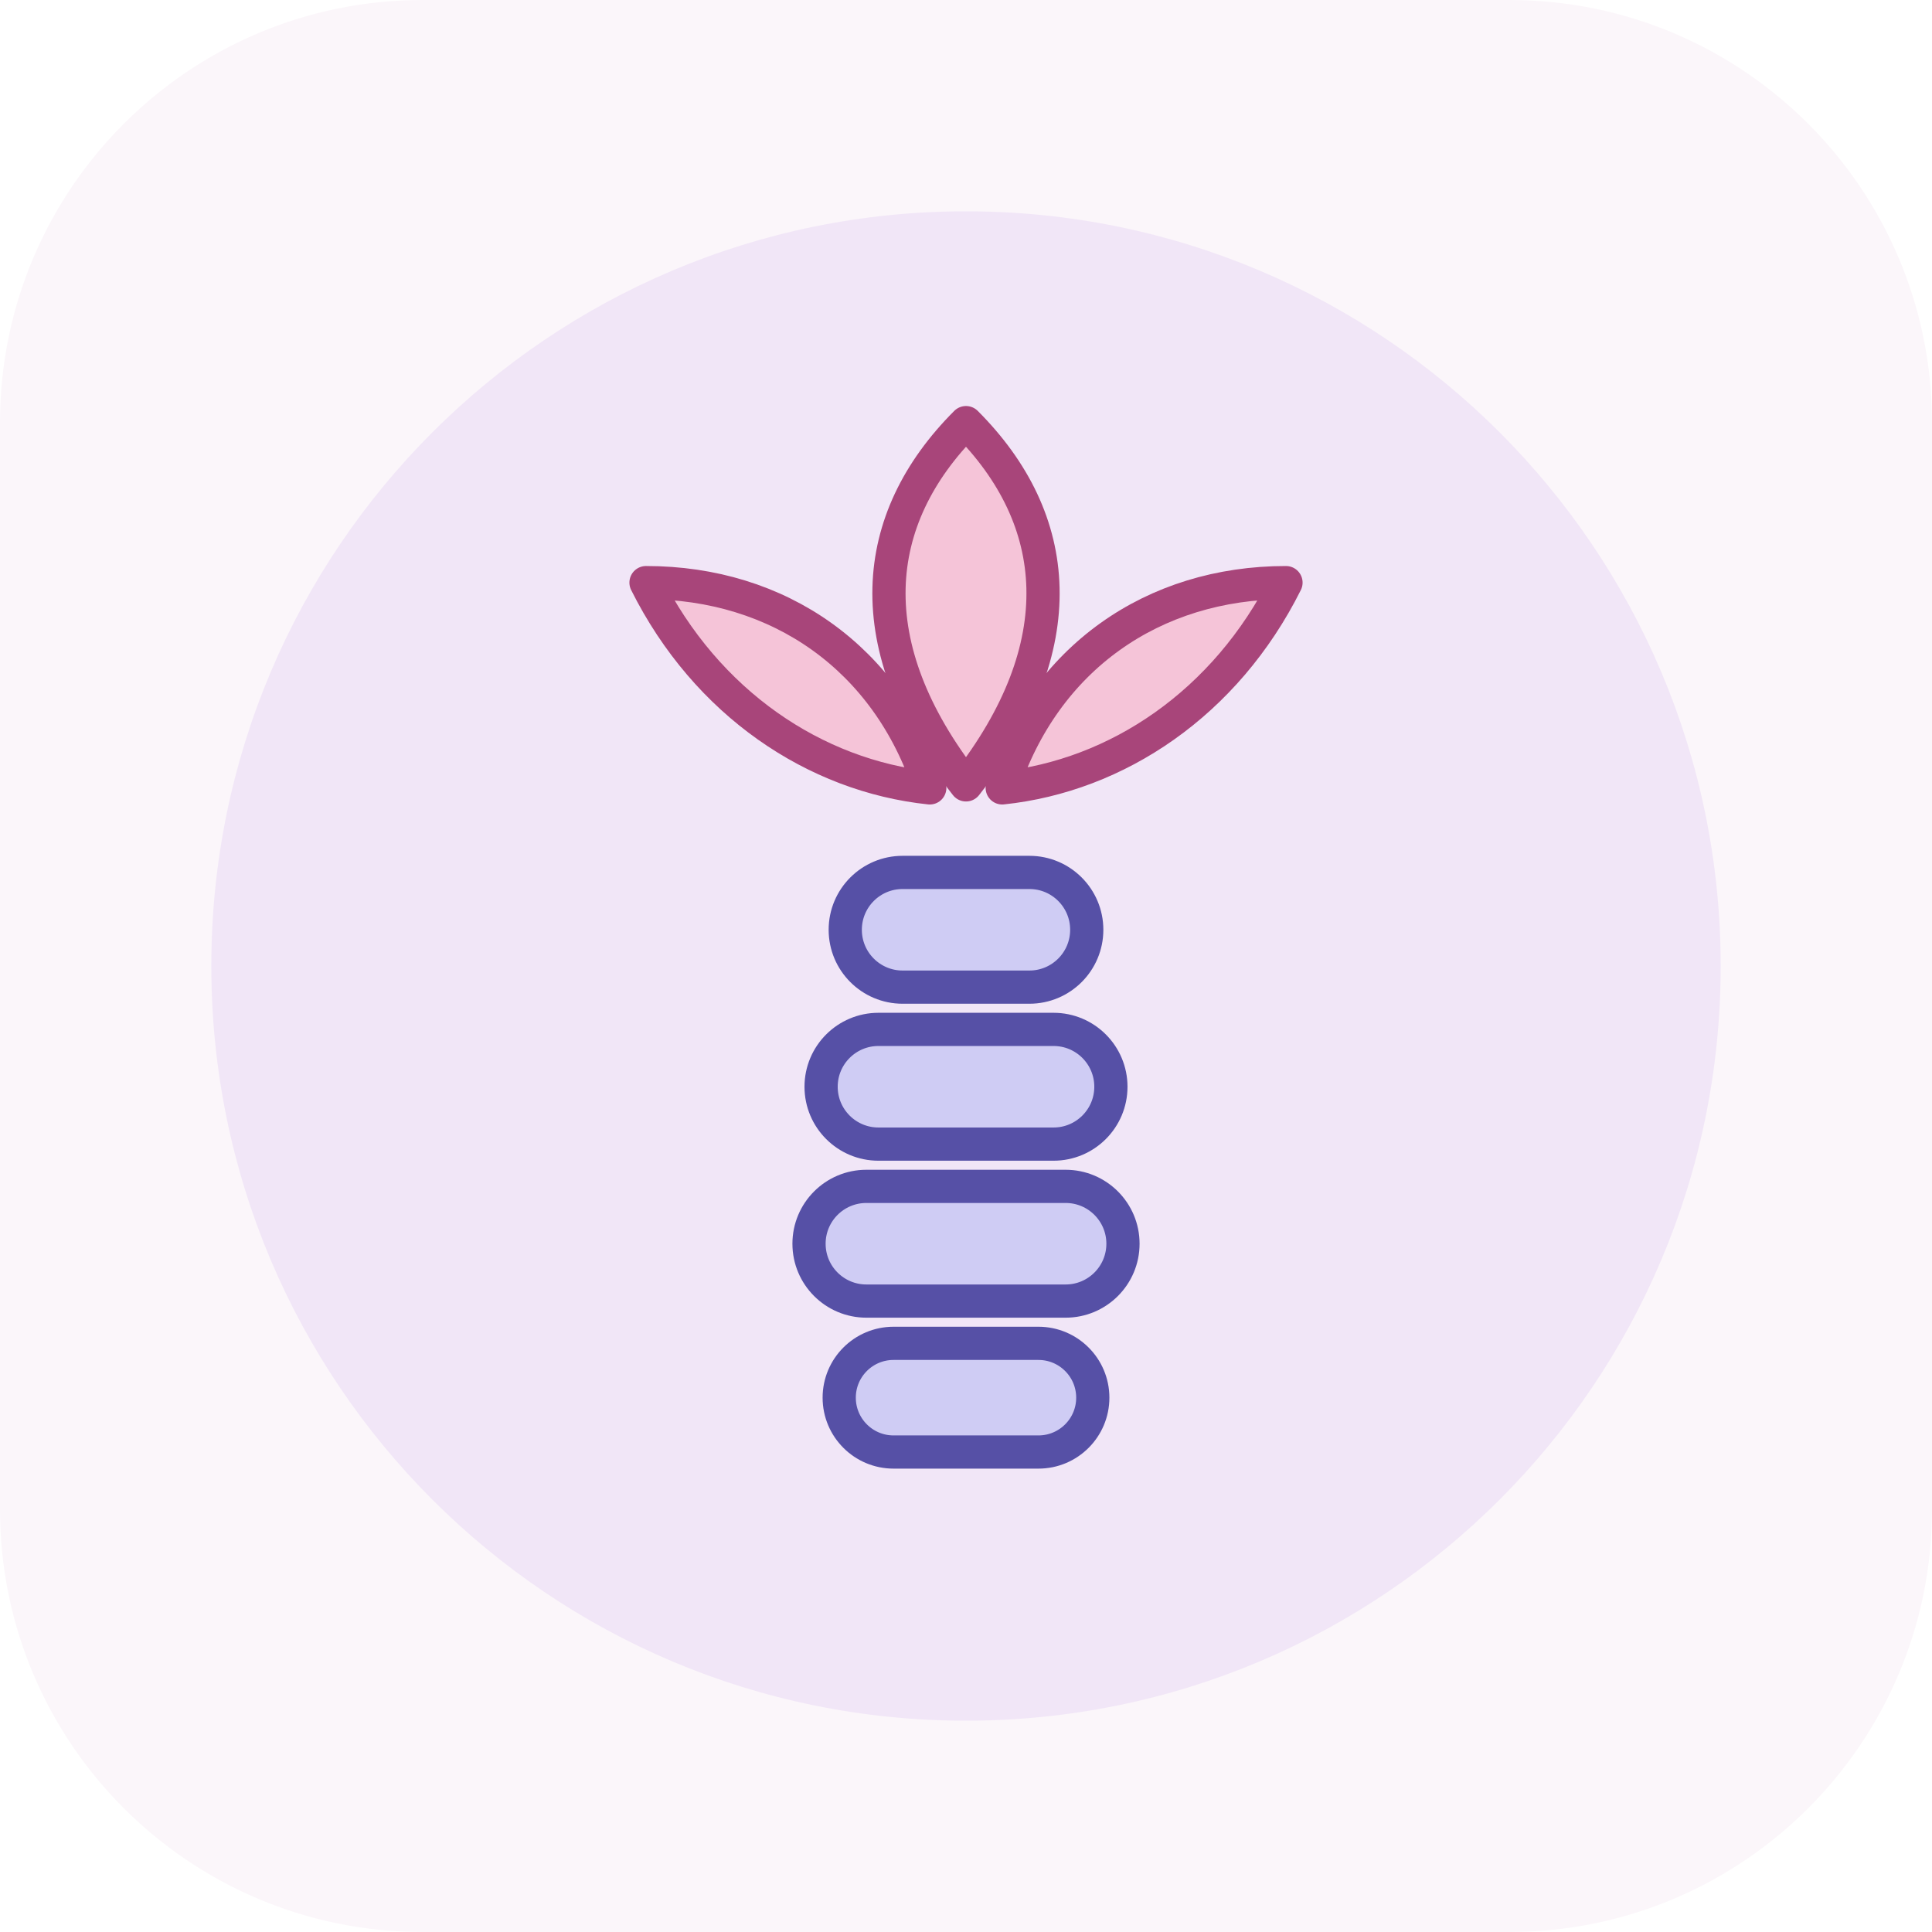
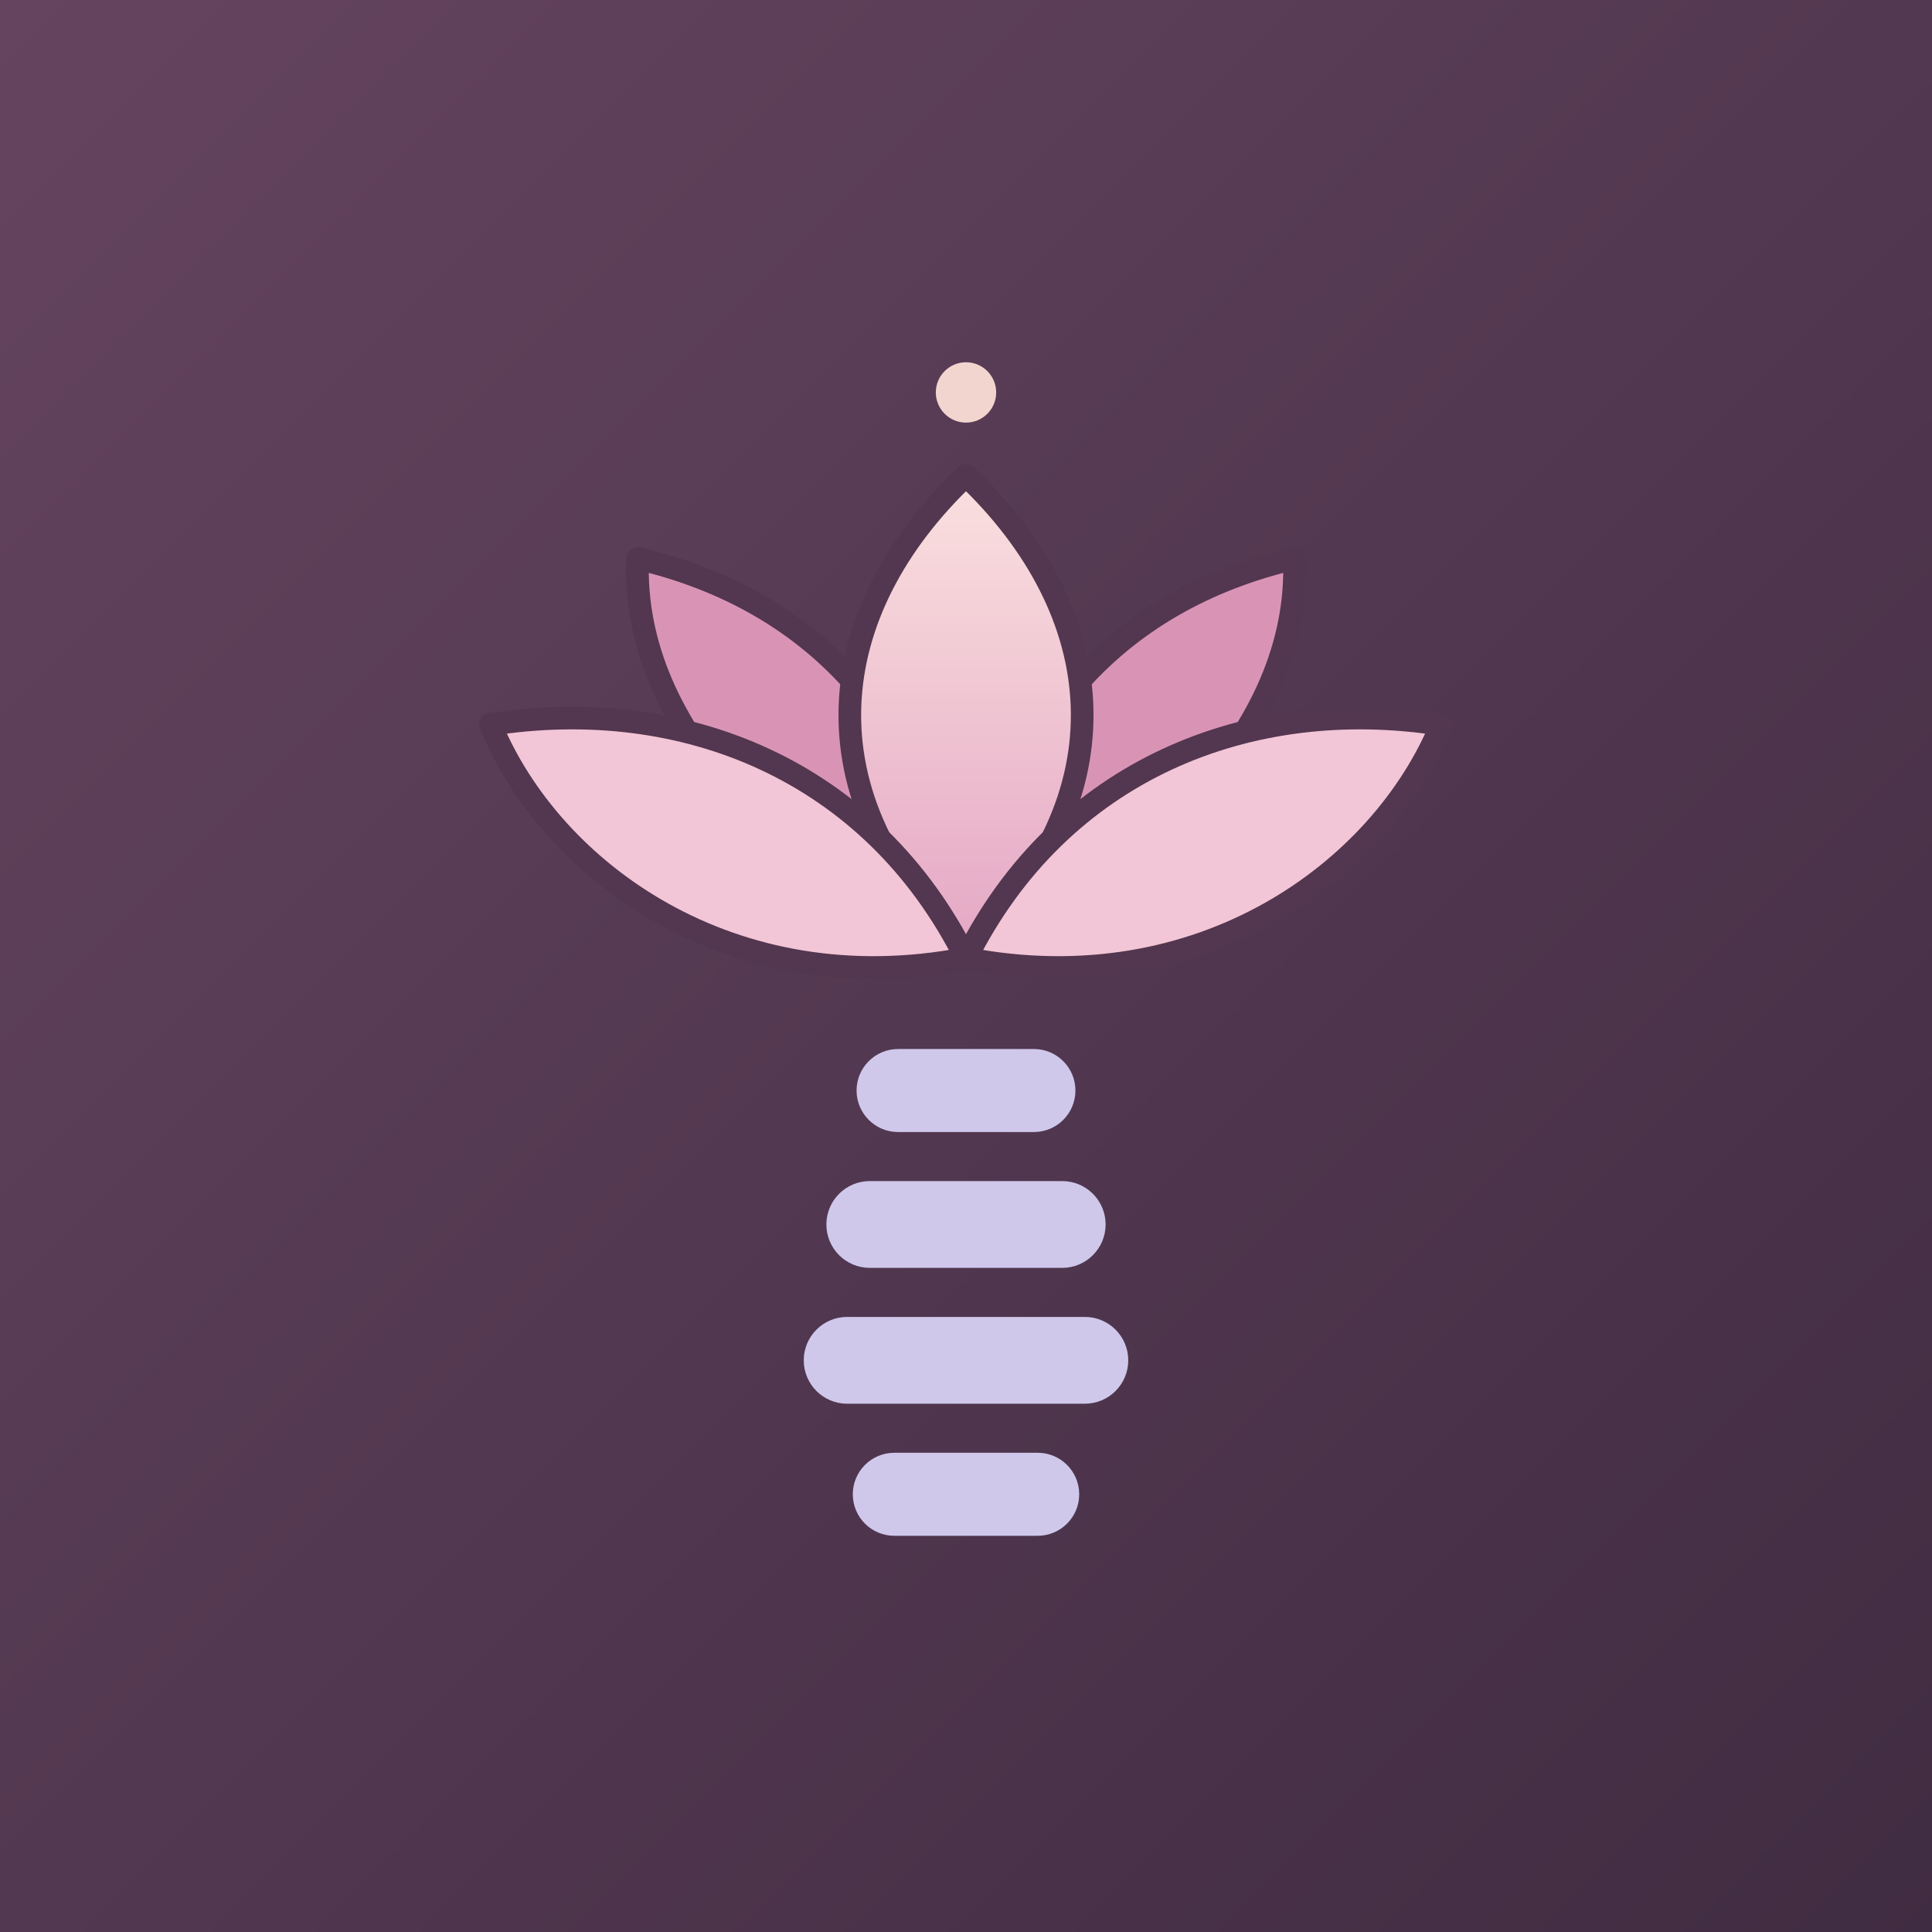
- <svg xmlns="http://www.w3.org/2000/svg" viewBox="0 0 512 512">
-   <rect width="512" height="512" rx="112" fill="#FBF6FA" />
-   <circle cx="256" cy="256" r="200" fill="#F1E6F7" />
-   <g transform="translate(96 92) scale(8)" stroke-width="1.1" stroke-linejoin="round">
-     <g fill="#F5C4D8" stroke="#A8457A">
-       <path d="M20 2.5c3.2 3.2 3.6 7.4 0 12-3.6-4.6-3.2-8.8 0-12Z" />
-       <path d="M18.8 14.6c-3.8-.4-7.4-2.8-9.4-6.8 4.4 0 8 2.5 9.4 6.8Z" />
-       <path d="M21.2 14.6c3.8-.4 7.4-2.8 9.4-6.8-4.4 0-8 2.5-9.4 6.8Z" />
-     </g>
-     <g fill="#CFCCF4" stroke="#5650A6">
-       <rect x="16" y="17.4" width="8" height="3.8" rx="1.9" />
-       <rect x="15.2" y="22.6" width="9.6" height="3.8" rx="1.9" />
-       <rect x="14.8" y="27.8" width="10.4" height="3.8" rx="1.9" />
-       <rect x="15.8" y="33" width="8.4" height="3.6" rx="1.8" />
-     </g>
+ <svg xmlns="http://www.w3.org/2000/svg" width="512" height="512" viewBox="0 0 512 512">
+   <defs>
+     <linearGradient id="fondo" x1="0" y1="0" x2="1" y2="1">
+       <stop stop-color="#65445F" />
+       <stop offset="1" stop-color="#402C42" />
+     </linearGradient>
+     <linearGradient id="petalo" x1="0" y1="0" x2="0" y2="1">
+       <stop stop-color="#FAE0DF" />
+       <stop offset="1" stop-color="#E5A8C5" />
+     </linearGradient>
+   </defs>
+   <rect width="512" height="512" fill="url(#fondo)" />
+   <circle cx="256" cy="104" r="8" fill="#F2D5CE" />
+   <g stroke="#53364F" stroke-width="6" stroke-linejoin="round">
+     <path d="M256 254 C210 233 167 194 169 148 C216 159 249 193 256 254Z" fill="#D994B5" />
+     <path d="M256 254 C302 233 345 194 343 148 C296 159 263 193 256 254Z" fill="#D994B5" />
+     <path d="M256 252 C212 211 218 162 256 126 C294 162 300 211 256 252Z" fill="url(#petalo)" />
+     <path d="M256 254 C194 266 146 231 130 192 C181 184 231 204 256 254Z" fill="#F2C6D6" />
+     <path d="M256 254 C318 266 366 231 382 192 C331 184 281 204 256 254Z" fill="#F2C6D6" />
+   </g>
+   <g fill="#CFC8EB">
+     <rect x="227" y="278" width="58" height="22" rx="11" />
+     <rect x="219" y="313" width="74" height="23" rx="11.5" />
+     <rect x="213" y="349" width="86" height="23" rx="11.5" />
+     <rect x="226" y="385" width="60" height="22" rx="11" />
  </g>
</svg>
